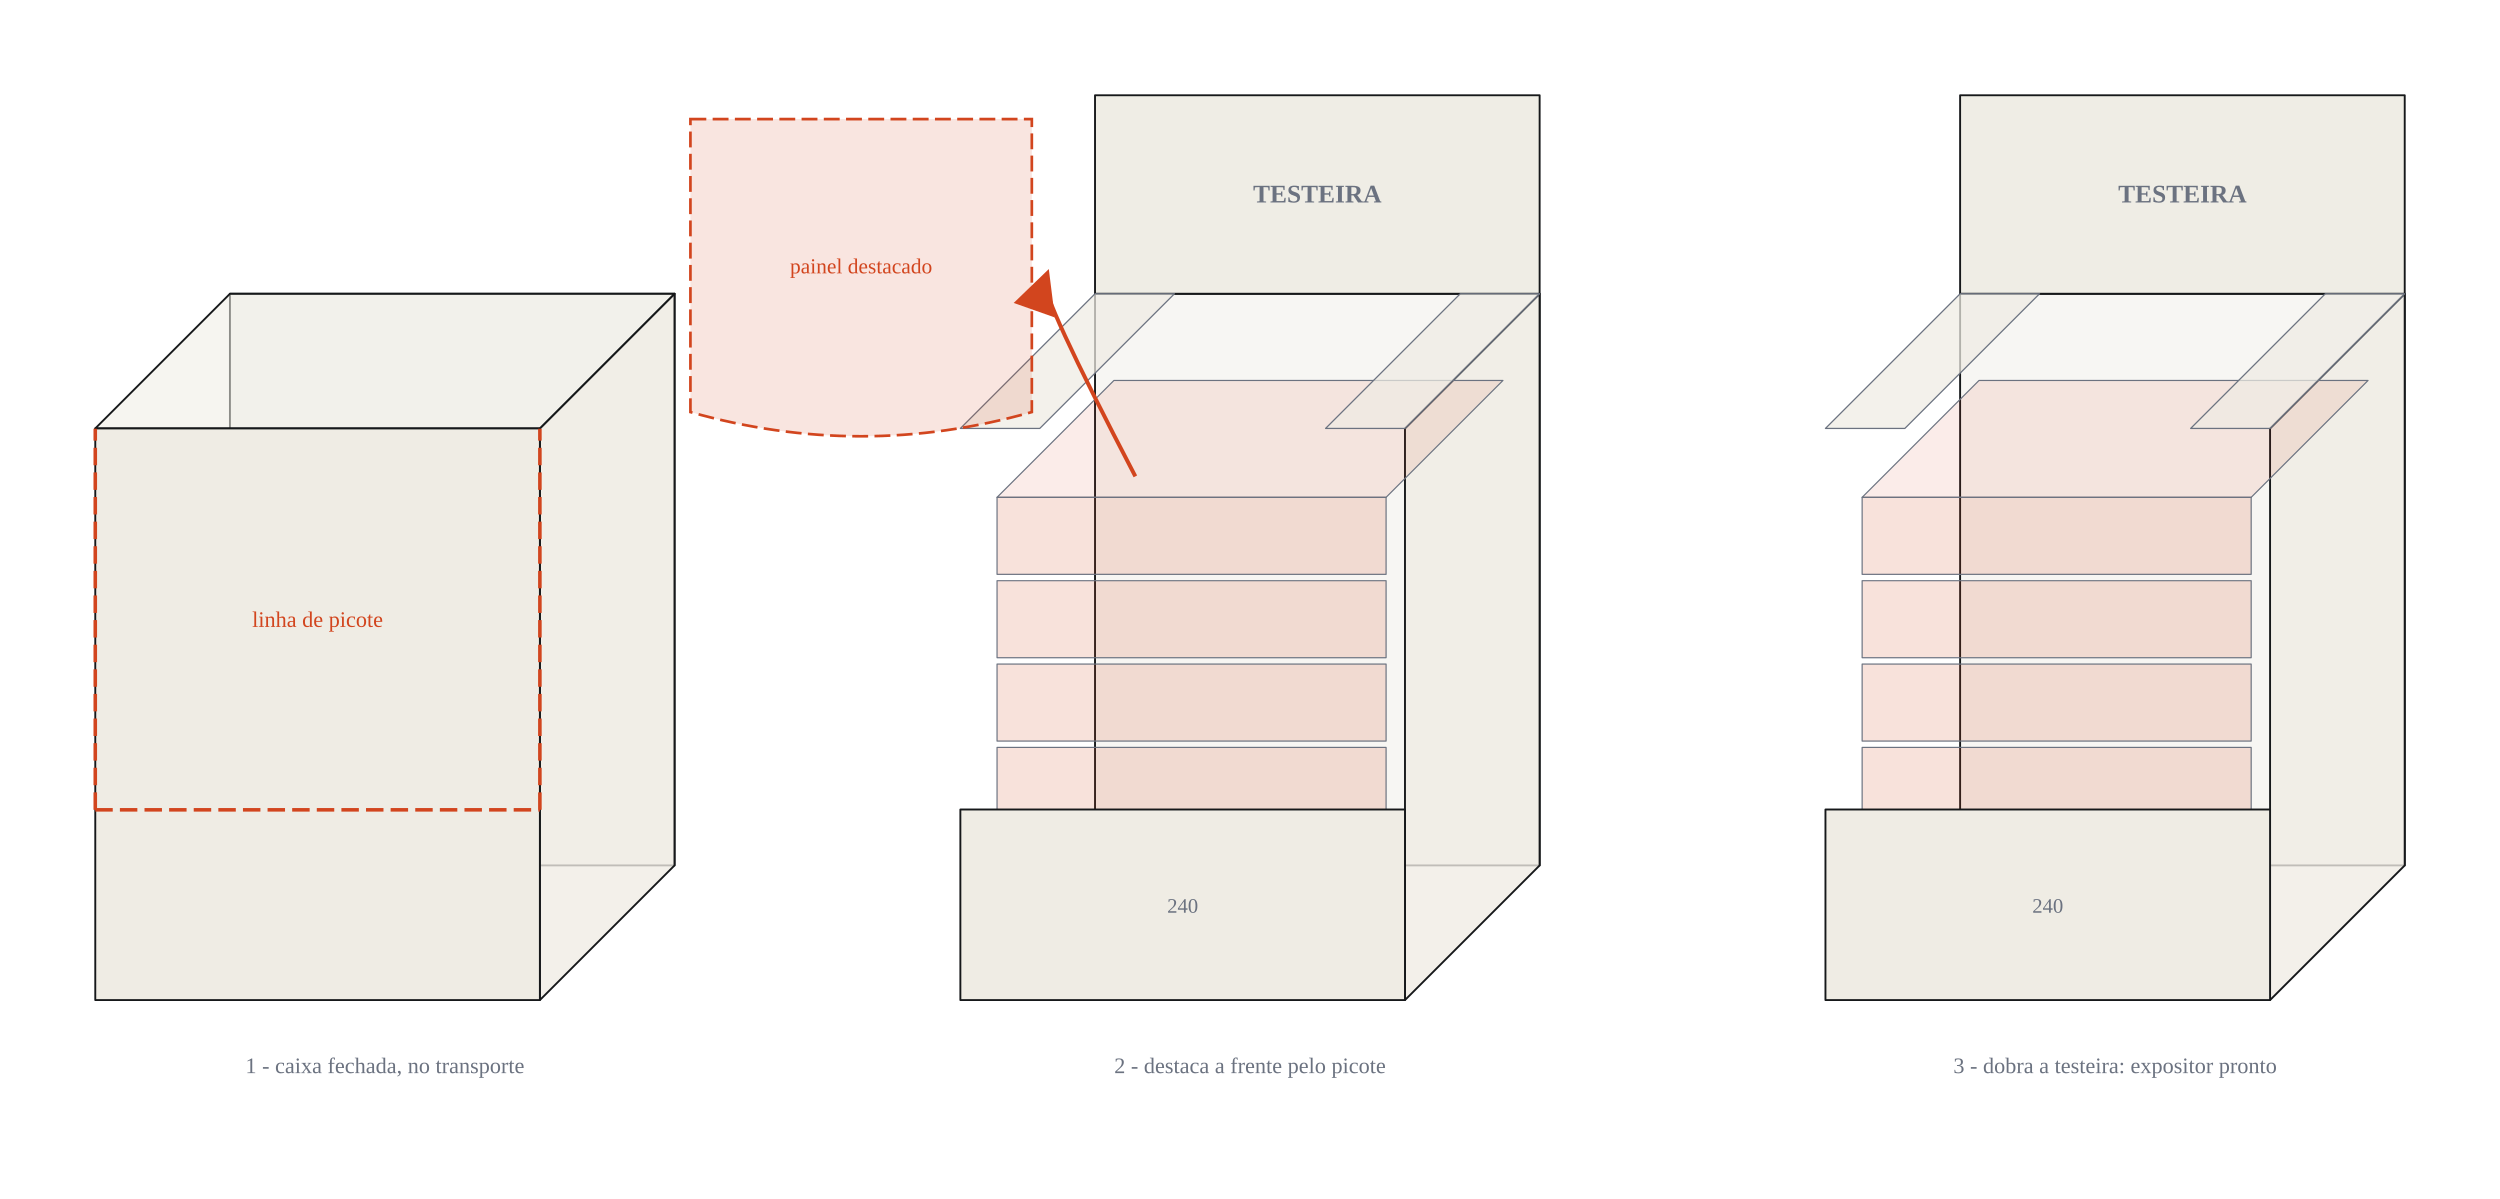
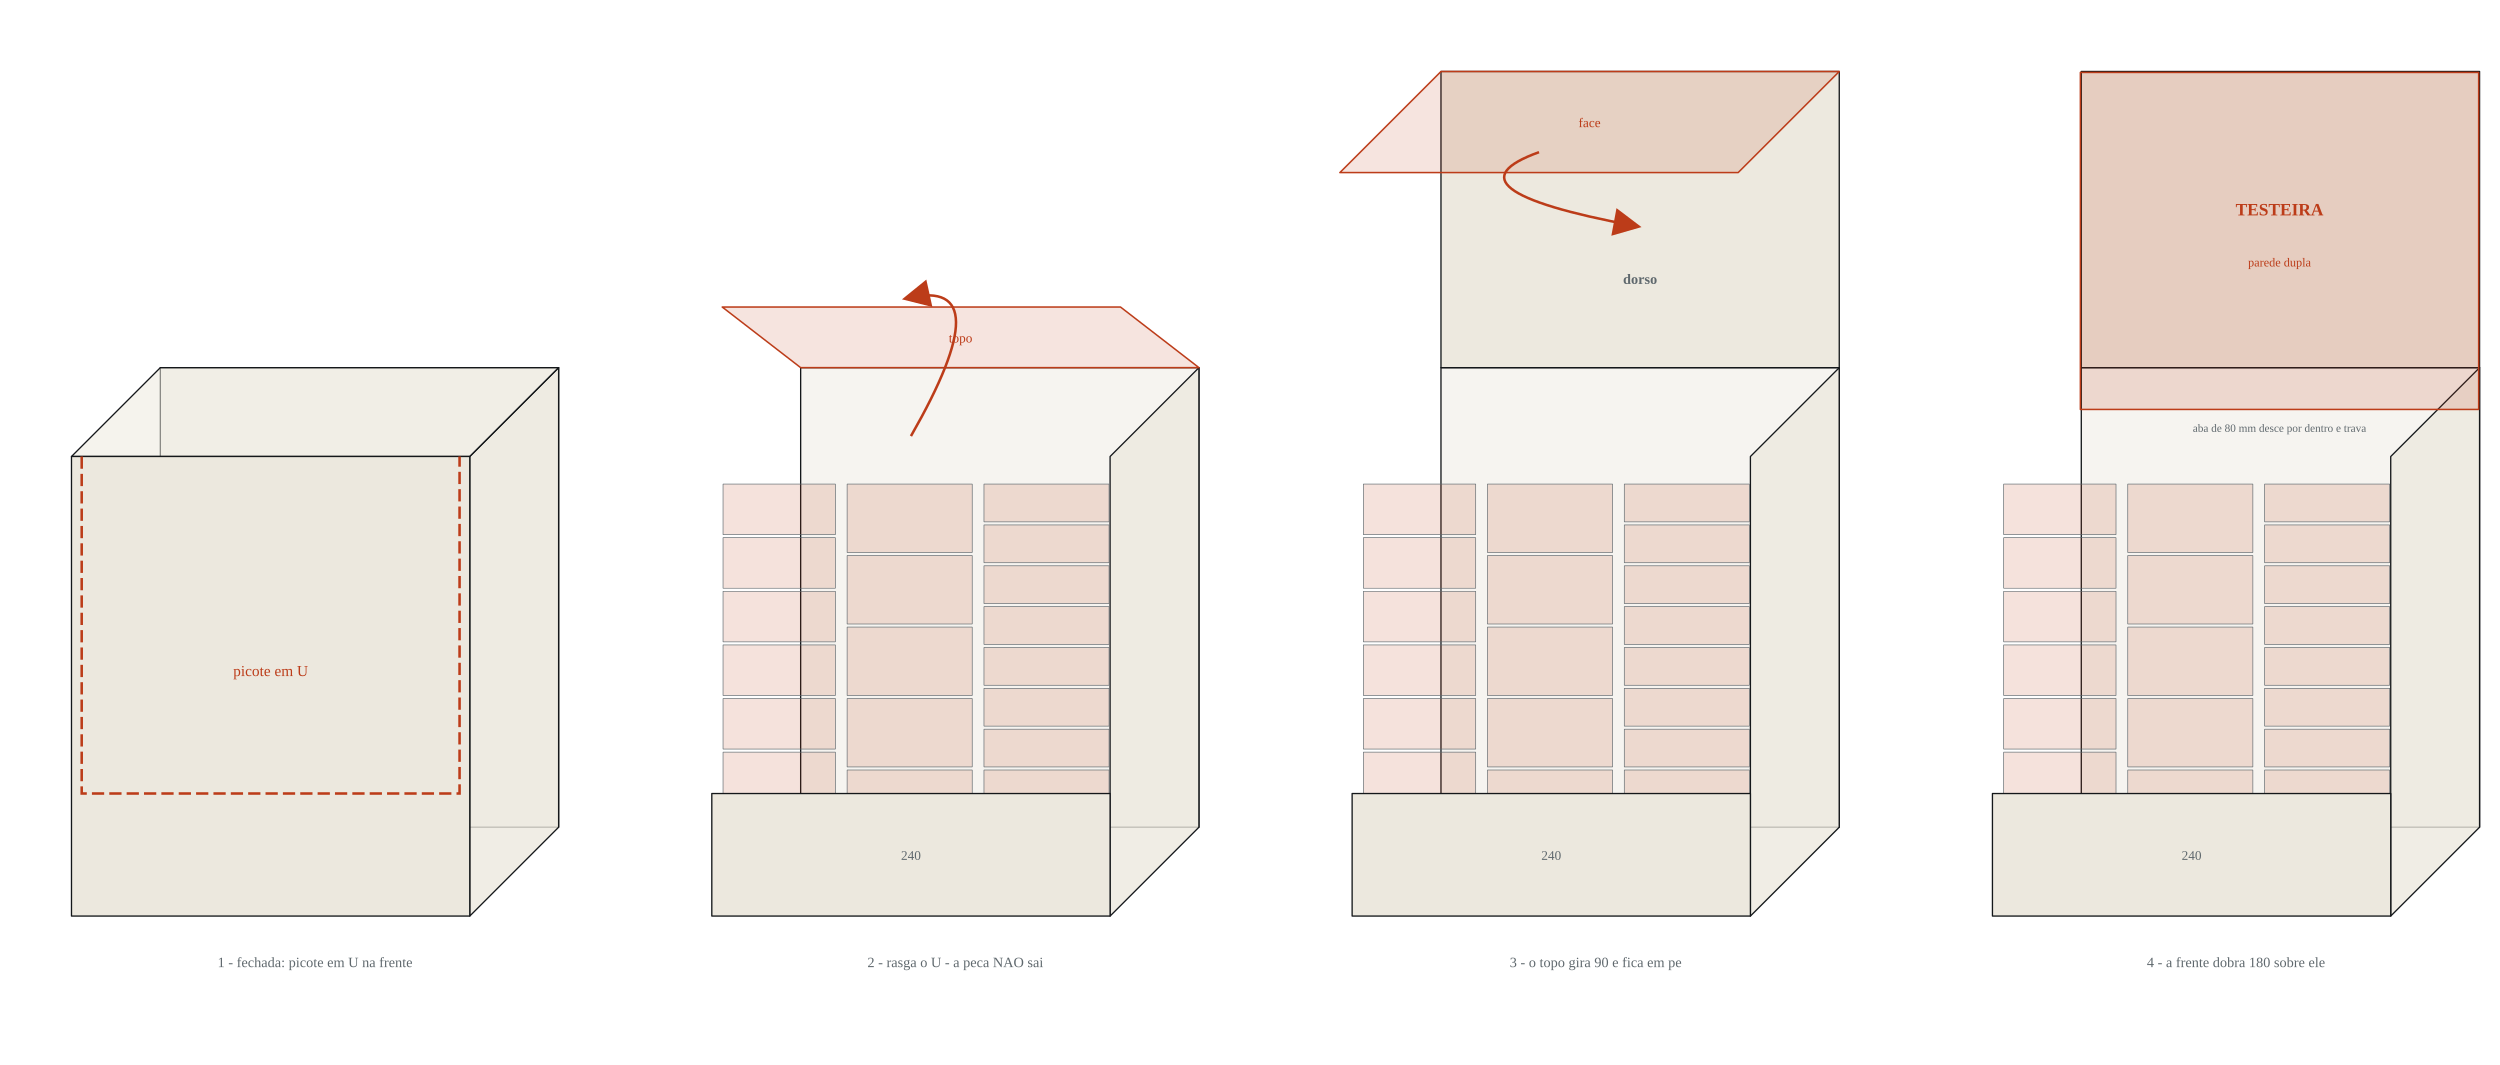
- <svg xmlns="http://www.w3.org/2000/svg" viewBox="-120 -120 3148.8 1509.6" role="img" style="max-width:100%;height:auto">
+ <svg xmlns="http://www.w3.org/2000/svg" viewBox="-140 -140 4896.0 2084.0" role="img">
  <style>text{font-family:var(--figmono, ui-monospace),SFMono-Regular,Menlo,Consolas,monospace}</style>
-   <rect x="-120" y="-120" width="3148.8" height="1509.6" fill="var(--figbg,#FFFFFF)" />
+   <rect x="-140" y="-140" width="4896.0" height="2084.0" fill="var(--figbg,#FFFFFF)" />
  <defs>
    <marker id="ar" markerWidth="11" markerHeight="11" refX="8" refY="5.5" orient="auto">
-       <path d="M0 0 L11 5.5 L0 11 z" fill="var(--picote,#D2451E)" />
+       <path d="M0 0 L11 5.5 L0 11 z" fill="var(--picote,#BC3C19)" />
    </marker>
  </defs>
-   <polygon points="169.6,970.0 729.6,970.0 729.6,250.0 169.6,250.0" fill="var(--board,#EFECE4)" fill-opacity="0.45" stroke="var(--cut,#16181A)" stroke-width="2.4" stroke-linejoin="round" />
-   <polygon points="560.0,1139.6 729.6,970.0 729.6,250.0 560.0,419.6" fill="var(--board,#EFECE4)" fill-opacity="0.78" stroke="var(--cut,#16181A)" stroke-width="2.4" stroke-linejoin="round" />
-   <polygon points="0.0,419.6 560.0,419.6 729.6,250.0 169.6,250.0" fill="var(--board,#EFECE4)" fill-opacity="0.55" stroke="var(--cut,#16181A)" stroke-width="2.4" stroke-linejoin="round" />
-   <polygon points="0.0,1139.6 560.0,1139.6 560.0,419.6 0.0,419.6" fill="var(--board,#EFECE4)" fill-opacity="1.0" stroke="var(--cut,#16181A)" stroke-width="2.4" stroke-linejoin="round" />
-   <path d="M0 900 H560 M0 900 V420 M560 900 V420" stroke="var(--picote,#D2451E)" stroke-width="4.5" stroke-dasharray="22 9" fill="none" />
-   <text x="280.0" y="669.6" font-size="28" font-weight="500" fill="var(--picote,#D2451E)" text-anchor="middle">linha de picote</text>
-   <text x="364.8" y="1231.6" font-size="28" font-weight="500" fill="var(--mut,#6B7280)" text-anchor="middle">1 - caixa fechada, no transporte</text>
-   <polygon points="1259.2,970.0 1819.2,970.0 1819.2,250.0 1259.2,250.0" fill="var(--board,#EFECE4)" fill-opacity="0.45" stroke="var(--cut,#16181A)" stroke-width="2.4" stroke-linejoin="round" />
-   <polygon points="1259.2,250.0 1819.2,250.0 1819.2,-0.0 1259.2,-0.0" fill="var(--board,#EFECE4)" fill-opacity="0.95" stroke="var(--cut,#16181A)" stroke-width="2.4" stroke-linejoin="round" />
-   <text x="1539.2" y="135.0" font-size="32" font-weight="700" fill="var(--mut,#6B7280)" text-anchor="middle">TESTEIRA</text>
-   <polygon points="1649.6,1139.6 1819.2,970.0 1819.2,250.0 1649.6,419.6" fill="var(--board,#EFECE4)" fill-opacity="0.78" stroke="var(--cut,#16181A)" stroke-width="2.4" stroke-linejoin="round" />
-   <polygon points="1135.8,1128.4 1625.8,1128.4 1625.8,1031.4 1135.8,1031.4" fill="var(--picote,#D2451E)" fill-opacity="0.16" stroke="var(--mut,#6B7280)" stroke-width="1.5" stroke-linejoin="round" />
-   <polygon points="1135.8,1023.4 1625.8,1023.4 1625.8,926.4 1135.8,926.4" fill="var(--picote,#D2451E)" fill-opacity="0.16" stroke="var(--mut,#6B7280)" stroke-width="1.5" stroke-linejoin="round" />
-   <polygon points="1135.8,918.4 1625.8,918.4 1625.8,821.4 1135.8,821.4" fill="var(--picote,#D2451E)" fill-opacity="0.16" stroke="var(--mut,#6B7280)" stroke-width="1.5" stroke-linejoin="round" />
-   <polygon points="1135.8,813.4 1625.8,813.4 1625.8,716.4 1135.8,716.4" fill="var(--picote,#D2451E)" fill-opacity="0.16" stroke="var(--mut,#6B7280)" stroke-width="1.5" stroke-linejoin="round" />
-   <polygon points="1135.8,708.4 1625.8,708.4 1625.8,611.4 1135.8,611.4" fill="var(--picote,#D2451E)" fill-opacity="0.16" stroke="var(--mut,#6B7280)" stroke-width="1.5" stroke-linejoin="round" />
-   <polygon points="1135.8,603.4 1625.8,603.4 1625.8,506.4 1135.8,506.4" fill="var(--picote,#D2451E)" fill-opacity="0.16" stroke="var(--mut,#6B7280)" stroke-width="1.5" stroke-linejoin="round" />
-   <polygon points="1135.8,506.4 1625.8,506.4 1773.0,359.2 1283.0,359.2" fill="var(--picote,#D2451E)" fill-opacity="0.1" stroke="var(--mut,#6B7280)" stroke-width="1.5" stroke-linejoin="round" />
-   <polygon points="1089.6,419.6 1189.6,419.6 1359.2,250.0 1259.2,250.0" fill="var(--board,#EFECE4)" fill-opacity="0.72" stroke="var(--mut,#6B7280)" stroke-width="1.6" stroke-linejoin="round" />
-   <polygon points="1549.6,419.6 1649.6,419.6 1819.2,250.0 1719.2,250.0" fill="var(--board,#EFECE4)" fill-opacity="0.72" stroke="var(--mut,#6B7280)" stroke-width="1.6" stroke-linejoin="round" />
-   <polygon points="1089.6,1139.6 1649.6,1139.6 1649.6,899.6 1089.6,899.6" fill="var(--board,#EFECE4)" fill-opacity="1.0" stroke="var(--cut,#16181A)" stroke-width="2.4" stroke-linejoin="round" />
-   <text x="1369.6" y="1029.6" font-size="26" font-weight="500" fill="var(--mut,#6B7280)" text-anchor="middle">240</text>
-   <path d="M749.6 30 h430 v369 q-215 61 -430 0 z" fill="var(--picote,#D2451E)" fill-opacity="0.14" stroke="var(--picote,#D2451E)" stroke-width="3.4" stroke-dasharray="20 8" />
-   <text x="964.6" y="224.3" font-size="27" font-weight="500" fill="var(--picote,#D2451E)" text-anchor="middle">painel destacado</text>
-   <path d="M1310 480 Q1190 250 1196 233" stroke="var(--picote,#D2451E)" stroke-width="5" fill="none" marker-end="url(#ar)" />
-   <text x="1454.4" y="1231.6" font-size="28" font-weight="500" fill="var(--mut,#6B7280)" text-anchor="middle">2 - destaca a frente pelo picote</text>
-   <polygon points="2348.8,970.0 2908.8,970.0 2908.8,250.0 2348.8,250.0" fill="var(--board,#EFECE4)" fill-opacity="0.45" stroke="var(--cut,#16181A)" stroke-width="2.4" stroke-linejoin="round" />
-   <polygon points="2348.8,250.0 2908.8,250.0 2908.8,-0.0 2348.8,-0.0" fill="var(--board,#EFECE4)" fill-opacity="0.95" stroke="var(--cut,#16181A)" stroke-width="2.4" stroke-linejoin="round" />
-   <text x="2628.8" y="135.0" font-size="32" font-weight="700" fill="var(--mut,#6B7280)" text-anchor="middle">TESTEIRA</text>
-   <polygon points="2739.2,1139.6 2908.8,970.0 2908.8,250.0 2739.2,419.6" fill="var(--board,#EFECE4)" fill-opacity="0.78" stroke="var(--cut,#16181A)" stroke-width="2.4" stroke-linejoin="round" />
-   <polygon points="2225.4,1128.4 2715.4,1128.4 2715.4,1031.4 2225.4,1031.4" fill="var(--picote,#D2451E)" fill-opacity="0.16" stroke="var(--mut,#6B7280)" stroke-width="1.5" stroke-linejoin="round" />
-   <polygon points="2225.4,1023.4 2715.4,1023.4 2715.4,926.4 2225.4,926.4" fill="var(--picote,#D2451E)" fill-opacity="0.16" stroke="var(--mut,#6B7280)" stroke-width="1.5" stroke-linejoin="round" />
-   <polygon points="2225.4,918.4 2715.4,918.4 2715.4,821.4 2225.4,821.4" fill="var(--picote,#D2451E)" fill-opacity="0.16" stroke="var(--mut,#6B7280)" stroke-width="1.5" stroke-linejoin="round" />
-   <polygon points="2225.4,813.4 2715.4,813.4 2715.4,716.4 2225.4,716.4" fill="var(--picote,#D2451E)" fill-opacity="0.16" stroke="var(--mut,#6B7280)" stroke-width="1.5" stroke-linejoin="round" />
-   <polygon points="2225.4,708.4 2715.4,708.4 2715.4,611.4 2225.4,611.4" fill="var(--picote,#D2451E)" fill-opacity="0.16" stroke="var(--mut,#6B7280)" stroke-width="1.5" stroke-linejoin="round" />
-   <polygon points="2225.4,603.4 2715.4,603.4 2715.4,506.4 2225.4,506.4" fill="var(--picote,#D2451E)" fill-opacity="0.16" stroke="var(--mut,#6B7280)" stroke-width="1.5" stroke-linejoin="round" />
-   <polygon points="2225.4,506.4 2715.4,506.4 2862.6,359.2 2372.6,359.2" fill="var(--picote,#D2451E)" fill-opacity="0.1" stroke="var(--mut,#6B7280)" stroke-width="1.5" stroke-linejoin="round" />
-   <polygon points="2179.2,419.6 2279.2,419.6 2448.8,250.0 2348.8,250.0" fill="var(--board,#EFECE4)" fill-opacity="0.72" stroke="var(--mut,#6B7280)" stroke-width="1.6" stroke-linejoin="round" />
-   <polygon points="2639.2,419.6 2739.2,419.6 2908.8,250.0 2808.8,250.0" fill="var(--board,#EFECE4)" fill-opacity="0.72" stroke="var(--mut,#6B7280)" stroke-width="1.6" stroke-linejoin="round" />
-   <polygon points="2179.2,1139.6 2739.2,1139.6 2739.2,899.6 2179.2,899.6" fill="var(--board,#EFECE4)" fill-opacity="1.0" stroke="var(--cut,#16181A)" stroke-width="2.4" stroke-linejoin="round" />
-   <text x="2459.2" y="1029.6" font-size="26" font-weight="500" fill="var(--mut,#6B7280)" text-anchor="middle">240</text>
-   <text x="2544.0" y="1231.6" font-size="28" font-weight="500" fill="var(--mut,#6B7280)" text-anchor="middle">3 - dobra a testeira: expositor pronto</text>
+   <polygon points="174.0,1480.0 954.0,1480.0 954.0,580.0 174.0,580.0" fill="var(--board,#ECE8DE)" fill-opacity="0.45" stroke="var(--cut,#14171A)" stroke-width="2.6" stroke-linejoin="round" />
+   <polygon points="780.0,1654.0 954.0,1480.0 954.0,580.0 780.0,754.0" fill="var(--board,#ECE8DE)" fill-opacity="0.8" stroke="var(--cut,#14171A)" stroke-width="2.6" stroke-linejoin="round" />
+   <polygon points="0.0,754.0 780.0,754.0 954.0,580.0 174.0,580.0" fill="var(--board,#ECE8DE)" fill-opacity="0.55" stroke="var(--cut,#14171A)" stroke-width="2.6" stroke-linejoin="round" />
+   <polygon points="0.0,1654.0 780.0,1654.0 780.0,754.0 0.0,754.0" fill="var(--board,#ECE8DE)" fill-opacity="1.0" stroke="var(--cut,#14171A)" stroke-width="2.6" stroke-linejoin="round" />
+   <path d="M20 754 L20 1414 L760 1414 L760 754" stroke="var(--picote,#BC3C19)" stroke-width="5" stroke-dasharray="24 10" fill="none" />
+   <text x="390.0" y="1184.0" font-size="30" font-weight="500" fill="var(--picote,#BC3C19)" text-anchor="middle">picote em U</text>
+   <text x="477.0" y="1754.0" font-size="28" font-weight="500" fill="var(--mut,#5F686D)" text-anchor="middle">1 - fechada: picote em U na frente</text>
+   <polygon points="1428.0,1480.0 2208.0,1480.0 2208.0,580.0 1428.0,580.0" fill="var(--board,#ECE8DE)" fill-opacity="0.45" stroke="var(--cut,#14171A)" stroke-width="2.6" stroke-linejoin="round" />
+   <polygon points="2034.0,1654.0 2208.0,1480.0 2208.0,580.0 2034.0,754.0" fill="var(--board,#ECE8DE)" fill-opacity="0.8" stroke="var(--cut,#14171A)" stroke-width="2.6" stroke-linejoin="round" />
+   <polygon points="1276.0,1642.0 1496.0,1642.0 1496.0,1543.0 1276.0,1543.0" fill="var(--picote,#BC3C19)" fill-opacity="0.15" stroke="var(--mut,#5F686D)" stroke-width="1.3" stroke-linejoin="round" />
+   <polygon points="1276.0,1537.0 1496.0,1537.0 1496.0,1438.0 1276.0,1438.0" fill="var(--picote,#BC3C19)" fill-opacity="0.15" stroke="var(--mut,#5F686D)" stroke-width="1.3" stroke-linejoin="round" />
+   <polygon points="1276.0,1432.0 1496.0,1432.0 1496.0,1333.0 1276.0,1333.0" fill="var(--picote,#BC3C19)" fill-opacity="0.15" stroke="var(--mut,#5F686D)" stroke-width="1.3" stroke-linejoin="round" />
+   <polygon points="1276.0,1327.0 1496.0,1327.0 1496.0,1228.0 1276.0,1228.0" fill="var(--picote,#BC3C19)" fill-opacity="0.15" stroke="var(--mut,#5F686D)" stroke-width="1.3" stroke-linejoin="round" />
+   <polygon points="1276.0,1222.0 1496.0,1222.0 1496.0,1123.0 1276.0,1123.0" fill="var(--picote,#BC3C19)" fill-opacity="0.15" stroke="var(--mut,#5F686D)" stroke-width="1.3" stroke-linejoin="round" />
+   <polygon points="1276.0,1117.0 1496.0,1117.0 1496.0,1018.0 1276.0,1018.0" fill="var(--picote,#BC3C19)" fill-opacity="0.15" stroke="var(--mut,#5F686D)" stroke-width="1.3" stroke-linejoin="round" />
+   <polygon points="1276.0,1012.0 1496.0,1012.0 1496.0,913.0 1276.0,913.0" fill="var(--picote,#BC3C19)" fill-opacity="0.15" stroke="var(--mut,#5F686D)" stroke-width="1.3" stroke-linejoin="round" />
+   <polygon points="1276.0,907.0 1496.0,907.0 1496.0,808.0 1276.0,808.0" fill="var(--picote,#BC3C19)" fill-opacity="0.15" stroke="var(--mut,#5F686D)" stroke-width="1.3" stroke-linejoin="round" />
+   <polygon points="1519.0,1642.0 1764.0,1642.0 1764.0,1508.0 1519.0,1508.0" fill="var(--picote,#BC3C19)" fill-opacity="0.15" stroke="var(--mut,#5F686D)" stroke-width="1.3" stroke-linejoin="round" />
+   <polygon points="1519.0,1502.0 1764.0,1502.0 1764.0,1368.0 1519.0,1368.0" fill="var(--picote,#BC3C19)" fill-opacity="0.15" stroke="var(--mut,#5F686D)" stroke-width="1.3" stroke-linejoin="round" />
+   <polygon points="1519.0,1362.0 1764.0,1362.0 1764.0,1228.0 1519.0,1228.0" fill="var(--picote,#BC3C19)" fill-opacity="0.15" stroke="var(--mut,#5F686D)" stroke-width="1.3" stroke-linejoin="round" />
+   <polygon points="1519.0,1222.0 1764.0,1222.0 1764.0,1088.0 1519.0,1088.0" fill="var(--picote,#BC3C19)" fill-opacity="0.15" stroke="var(--mut,#5F686D)" stroke-width="1.3" stroke-linejoin="round" />
+   <polygon points="1519.0,1082.0 1764.0,1082.0 1764.0,948.0 1519.0,948.0" fill="var(--picote,#BC3C19)" fill-opacity="0.15" stroke="var(--mut,#5F686D)" stroke-width="1.3" stroke-linejoin="round" />
+   <polygon points="1519.0,942.0 1764.0,942.0 1764.0,808.0 1519.0,808.0" fill="var(--picote,#BC3C19)" fill-opacity="0.15" stroke="var(--mut,#5F686D)" stroke-width="1.3" stroke-linejoin="round" />
+   <polygon points="1787.0,1602.0 2032.0,1602.0 2032.0,1528.0 1787.0,1528.0" fill="var(--picote,#BC3C19)" fill-opacity="0.15" stroke="var(--mut,#5F686D)" stroke-width="1.3" stroke-linejoin="round" />
+   <polygon points="1787.0,1522.0 2032.0,1522.0 2032.0,1448.0 1787.0,1448.0" fill="var(--picote,#BC3C19)" fill-opacity="0.15" stroke="var(--mut,#5F686D)" stroke-width="1.3" stroke-linejoin="round" />
+   <polygon points="1787.0,1442.0 2032.0,1442.0 2032.0,1368.0 1787.0,1368.0" fill="var(--picote,#BC3C19)" fill-opacity="0.15" stroke="var(--mut,#5F686D)" stroke-width="1.3" stroke-linejoin="round" />
+   <polygon points="1787.0,1362.0 2032.0,1362.0 2032.0,1288.0 1787.0,1288.0" fill="var(--picote,#BC3C19)" fill-opacity="0.15" stroke="var(--mut,#5F686D)" stroke-width="1.3" stroke-linejoin="round" />
+   <polygon points="1787.0,1282.0 2032.0,1282.0 2032.0,1208.0 1787.0,1208.0" fill="var(--picote,#BC3C19)" fill-opacity="0.15" stroke="var(--mut,#5F686D)" stroke-width="1.3" stroke-linejoin="round" />
+   <polygon points="1787.0,1202.0 2032.0,1202.0 2032.0,1128.0 1787.0,1128.0" fill="var(--picote,#BC3C19)" fill-opacity="0.15" stroke="var(--mut,#5F686D)" stroke-width="1.3" stroke-linejoin="round" />
+   <polygon points="1787.0,1122.0 2032.0,1122.0 2032.0,1048.0 1787.0,1048.0" fill="var(--picote,#BC3C19)" fill-opacity="0.15" stroke="var(--mut,#5F686D)" stroke-width="1.3" stroke-linejoin="round" />
+   <polygon points="1787.0,1042.0 2032.0,1042.0 2032.0,968.0 1787.0,968.0" fill="var(--picote,#BC3C19)" fill-opacity="0.15" stroke="var(--mut,#5F686D)" stroke-width="1.3" stroke-linejoin="round" />
+   <polygon points="1787.0,962.0 2032.0,962.0 2032.0,888.0 1787.0,888.0" fill="var(--picote,#BC3C19)" fill-opacity="0.15" stroke="var(--mut,#5F686D)" stroke-width="1.3" stroke-linejoin="round" />
+   <polygon points="1787.0,882.0 2032.0,882.0 2032.0,808.0 1787.0,808.0" fill="var(--picote,#BC3C19)" fill-opacity="0.15" stroke="var(--mut,#5F686D)" stroke-width="1.3" stroke-linejoin="round" />
+   <polygon points="1254.0,1654.0 2034.0,1654.0 2034.0,1414.0 1254.0,1414.0" fill="var(--board,#ECE8DE)" fill-opacity="1.0" stroke="var(--cut,#14171A)" stroke-width="2.6" stroke-linejoin="round" />
+   <text x="1644.0" y="1544.0" font-size="26" font-weight="500" fill="var(--mut,#5F686D)" text-anchor="middle">240</text>
+   <polygon points="1428.0,580.0 2208.0,580.0 2054.4,461.3 1274.4,461.3" fill="var(--picote,#BC3C19)" fill-opacity="0.14" stroke="var(--picote,#BC3C19)" stroke-width="3" stroke-linejoin="round" />
+   <text x="1741.2" y="530.7" font-size="26" font-weight="500" fill="var(--picote,#BC3C19)" text-anchor="middle">topo</text>
+   <path d="M1644 714 Q1822 403 1641 443" stroke="var(--picote,#BC3C19)" stroke-width="5" fill="none" marker-end="url(#ar)" />
+   <text x="1731.0" y="1754.0" font-size="28" font-weight="500" fill="var(--mut,#5F686D)" text-anchor="middle">2 - rasga o U - a peca NAO sai</text>
+   <polygon points="2682.0,1480.0 3462.0,1480.0 3462.0,580.0 2682.0,580.0" fill="var(--board,#ECE8DE)" fill-opacity="0.45" stroke="var(--cut,#14171A)" stroke-width="2.6" stroke-linejoin="round" />
+   <polygon points="3288.0,1654.0 3462.0,1480.0 3462.0,580.0 3288.0,754.0" fill="var(--board,#ECE8DE)" fill-opacity="0.8" stroke="var(--cut,#14171A)" stroke-width="2.6" stroke-linejoin="round" />
+   <polygon points="2530.0,1642.0 2750.0,1642.0 2750.0,1543.0 2530.0,1543.0" fill="var(--picote,#BC3C19)" fill-opacity="0.15" stroke="var(--mut,#5F686D)" stroke-width="1.3" stroke-linejoin="round" />
+   <polygon points="2530.0,1537.0 2750.0,1537.0 2750.0,1438.0 2530.0,1438.0" fill="var(--picote,#BC3C19)" fill-opacity="0.15" stroke="var(--mut,#5F686D)" stroke-width="1.3" stroke-linejoin="round" />
+   <polygon points="2530.0,1432.0 2750.0,1432.0 2750.0,1333.0 2530.0,1333.0" fill="var(--picote,#BC3C19)" fill-opacity="0.15" stroke="var(--mut,#5F686D)" stroke-width="1.3" stroke-linejoin="round" />
+   <polygon points="2530.0,1327.0 2750.0,1327.0 2750.0,1228.0 2530.0,1228.0" fill="var(--picote,#BC3C19)" fill-opacity="0.15" stroke="var(--mut,#5F686D)" stroke-width="1.3" stroke-linejoin="round" />
+   <polygon points="2530.0,1222.0 2750.0,1222.0 2750.0,1123.0 2530.0,1123.0" fill="var(--picote,#BC3C19)" fill-opacity="0.15" stroke="var(--mut,#5F686D)" stroke-width="1.3" stroke-linejoin="round" />
+   <polygon points="2530.0,1117.0 2750.0,1117.0 2750.0,1018.0 2530.0,1018.0" fill="var(--picote,#BC3C19)" fill-opacity="0.15" stroke="var(--mut,#5F686D)" stroke-width="1.3" stroke-linejoin="round" />
+   <polygon points="2530.0,1012.0 2750.0,1012.0 2750.0,913.0 2530.0,913.0" fill="var(--picote,#BC3C19)" fill-opacity="0.15" stroke="var(--mut,#5F686D)" stroke-width="1.3" stroke-linejoin="round" />
+   <polygon points="2530.0,907.0 2750.0,907.0 2750.0,808.0 2530.0,808.0" fill="var(--picote,#BC3C19)" fill-opacity="0.15" stroke="var(--mut,#5F686D)" stroke-width="1.3" stroke-linejoin="round" />
+   <polygon points="2773.0,1642.0 3018.0,1642.0 3018.0,1508.0 2773.0,1508.0" fill="var(--picote,#BC3C19)" fill-opacity="0.15" stroke="var(--mut,#5F686D)" stroke-width="1.3" stroke-linejoin="round" />
+   <polygon points="2773.0,1502.0 3018.0,1502.0 3018.0,1368.0 2773.0,1368.0" fill="var(--picote,#BC3C19)" fill-opacity="0.15" stroke="var(--mut,#5F686D)" stroke-width="1.3" stroke-linejoin="round" />
+   <polygon points="2773.0,1362.0 3018.0,1362.0 3018.0,1228.0 2773.0,1228.0" fill="var(--picote,#BC3C19)" fill-opacity="0.15" stroke="var(--mut,#5F686D)" stroke-width="1.3" stroke-linejoin="round" />
+   <polygon points="2773.0,1222.0 3018.0,1222.0 3018.0,1088.0 2773.0,1088.0" fill="var(--picote,#BC3C19)" fill-opacity="0.15" stroke="var(--mut,#5F686D)" stroke-width="1.3" stroke-linejoin="round" />
+   <polygon points="2773.0,1082.0 3018.0,1082.0 3018.0,948.0 2773.0,948.0" fill="var(--picote,#BC3C19)" fill-opacity="0.15" stroke="var(--mut,#5F686D)" stroke-width="1.3" stroke-linejoin="round" />
+   <polygon points="2773.0,942.0 3018.0,942.0 3018.0,808.0 2773.0,808.0" fill="var(--picote,#BC3C19)" fill-opacity="0.15" stroke="var(--mut,#5F686D)" stroke-width="1.3" stroke-linejoin="round" />
+   <polygon points="3041.0,1602.0 3286.0,1602.0 3286.0,1528.0 3041.0,1528.0" fill="var(--picote,#BC3C19)" fill-opacity="0.15" stroke="var(--mut,#5F686D)" stroke-width="1.3" stroke-linejoin="round" />
+   <polygon points="3041.0,1522.0 3286.0,1522.0 3286.0,1448.0 3041.0,1448.0" fill="var(--picote,#BC3C19)" fill-opacity="0.15" stroke="var(--mut,#5F686D)" stroke-width="1.3" stroke-linejoin="round" />
+   <polygon points="3041.0,1442.0 3286.0,1442.0 3286.0,1368.0 3041.0,1368.0" fill="var(--picote,#BC3C19)" fill-opacity="0.15" stroke="var(--mut,#5F686D)" stroke-width="1.3" stroke-linejoin="round" />
+   <polygon points="3041.0,1362.0 3286.0,1362.0 3286.0,1288.0 3041.0,1288.0" fill="var(--picote,#BC3C19)" fill-opacity="0.15" stroke="var(--mut,#5F686D)" stroke-width="1.3" stroke-linejoin="round" />
+   <polygon points="3041.0,1282.0 3286.0,1282.0 3286.0,1208.0 3041.0,1208.0" fill="var(--picote,#BC3C19)" fill-opacity="0.15" stroke="var(--mut,#5F686D)" stroke-width="1.3" stroke-linejoin="round" />
+   <polygon points="3041.0,1202.0 3286.0,1202.0 3286.0,1128.0 3041.0,1128.0" fill="var(--picote,#BC3C19)" fill-opacity="0.15" stroke="var(--mut,#5F686D)" stroke-width="1.3" stroke-linejoin="round" />
+   <polygon points="3041.0,1122.0 3286.0,1122.0 3286.0,1048.0 3041.0,1048.0" fill="var(--picote,#BC3C19)" fill-opacity="0.15" stroke="var(--mut,#5F686D)" stroke-width="1.3" stroke-linejoin="round" />
+   <polygon points="3041.0,1042.0 3286.0,1042.0 3286.0,968.0 3041.0,968.0" fill="var(--picote,#BC3C19)" fill-opacity="0.15" stroke="var(--mut,#5F686D)" stroke-width="1.3" stroke-linejoin="round" />
+   <polygon points="3041.0,962.0 3286.0,962.0 3286.0,888.0 3041.0,888.0" fill="var(--picote,#BC3C19)" fill-opacity="0.15" stroke="var(--mut,#5F686D)" stroke-width="1.3" stroke-linejoin="round" />
+   <polygon points="3041.0,882.0 3286.0,882.0 3286.0,808.0 3041.0,808.0" fill="var(--picote,#BC3C19)" fill-opacity="0.15" stroke="var(--mut,#5F686D)" stroke-width="1.3" stroke-linejoin="round" />
+   <polygon points="2508.0,1654.0 3288.0,1654.0 3288.0,1414.0 2508.0,1414.0" fill="var(--board,#ECE8DE)" fill-opacity="1.0" stroke="var(--cut,#14171A)" stroke-width="2.6" stroke-linejoin="round" />
+   <text x="2898.0" y="1544.0" font-size="26" font-weight="500" fill="var(--mut,#5F686D)" text-anchor="middle">240</text>
+   <polygon points="2682.0,580.0 3462.0,580.0 3462.0,0.0 2682.0,0.0" fill="var(--board,#ECE8DE)" fill-opacity="0.95" stroke="var(--cut,#14171A)" stroke-width="2.6" stroke-linejoin="round" />
+   <text x="3072.0" y="416.0" font-size="28" font-weight="700" fill="var(--mut,#5F686D)" text-anchor="middle">dorso</text>
+   <polygon points="2682.0,0.0 3462.0,0.0 3264.0,198.0 2484.0,198.0" fill="var(--picote,#BC3C19)" fill-opacity="0.14" stroke="var(--picote,#BC3C19)" stroke-width="3" stroke-linejoin="round" />
+   <text x="2973.0" y="109.0" font-size="26" font-weight="500" fill="var(--picote,#BC3C19)" text-anchor="middle">face</text>
+   <path d="M2874 158 Q2674 230 3060 302" stroke="var(--picote,#BC3C19)" stroke-width="5" fill="none" marker-end="url(#ar)" />
+   <text x="2985.0" y="1754.0" font-size="28" font-weight="500" fill="var(--mut,#5F686D)" text-anchor="middle">3 - o topo gira 90 e fica em pe</text>
+   <polygon points="3936.0,1480.0 4716.0,1480.0 4716.0,580.0 3936.0,580.0" fill="var(--board,#ECE8DE)" fill-opacity="0.45" stroke="var(--cut,#14171A)" stroke-width="2.6" stroke-linejoin="round" />
+   <polygon points="4542.0,1654.0 4716.0,1480.0 4716.0,580.0 4542.0,754.0" fill="var(--board,#ECE8DE)" fill-opacity="0.8" stroke="var(--cut,#14171A)" stroke-width="2.6" stroke-linejoin="round" />
+   <polygon points="3784.0,1642.0 4004.0,1642.0 4004.0,1543.0 3784.0,1543.0" fill="var(--picote,#BC3C19)" fill-opacity="0.15" stroke="var(--mut,#5F686D)" stroke-width="1.3" stroke-linejoin="round" />
+   <polygon points="3784.0,1537.0 4004.0,1537.0 4004.0,1438.0 3784.0,1438.0" fill="var(--picote,#BC3C19)" fill-opacity="0.15" stroke="var(--mut,#5F686D)" stroke-width="1.3" stroke-linejoin="round" />
+   <polygon points="3784.0,1432.0 4004.0,1432.0 4004.0,1333.0 3784.0,1333.0" fill="var(--picote,#BC3C19)" fill-opacity="0.15" stroke="var(--mut,#5F686D)" stroke-width="1.3" stroke-linejoin="round" />
+   <polygon points="3784.0,1327.0 4004.0,1327.0 4004.0,1228.0 3784.0,1228.0" fill="var(--picote,#BC3C19)" fill-opacity="0.15" stroke="var(--mut,#5F686D)" stroke-width="1.3" stroke-linejoin="round" />
+   <polygon points="3784.0,1222.0 4004.0,1222.0 4004.0,1123.0 3784.0,1123.0" fill="var(--picote,#BC3C19)" fill-opacity="0.15" stroke="var(--mut,#5F686D)" stroke-width="1.3" stroke-linejoin="round" />
+   <polygon points="3784.0,1117.0 4004.0,1117.0 4004.0,1018.0 3784.0,1018.0" fill="var(--picote,#BC3C19)" fill-opacity="0.15" stroke="var(--mut,#5F686D)" stroke-width="1.3" stroke-linejoin="round" />
+   <polygon points="3784.0,1012.0 4004.0,1012.0 4004.0,913.0 3784.0,913.0" fill="var(--picote,#BC3C19)" fill-opacity="0.15" stroke="var(--mut,#5F686D)" stroke-width="1.3" stroke-linejoin="round" />
+   <polygon points="3784.0,907.0 4004.0,907.0 4004.0,808.0 3784.0,808.0" fill="var(--picote,#BC3C19)" fill-opacity="0.15" stroke="var(--mut,#5F686D)" stroke-width="1.3" stroke-linejoin="round" />
+   <polygon points="4027.0,1642.0 4272.0,1642.0 4272.0,1508.0 4027.0,1508.0" fill="var(--picote,#BC3C19)" fill-opacity="0.15" stroke="var(--mut,#5F686D)" stroke-width="1.3" stroke-linejoin="round" />
+   <polygon points="4027.0,1502.0 4272.0,1502.0 4272.0,1368.0 4027.0,1368.0" fill="var(--picote,#BC3C19)" fill-opacity="0.15" stroke="var(--mut,#5F686D)" stroke-width="1.3" stroke-linejoin="round" />
+   <polygon points="4027.0,1362.0 4272.0,1362.0 4272.0,1228.0 4027.0,1228.0" fill="var(--picote,#BC3C19)" fill-opacity="0.15" stroke="var(--mut,#5F686D)" stroke-width="1.3" stroke-linejoin="round" />
+   <polygon points="4027.0,1222.0 4272.0,1222.0 4272.0,1088.0 4027.0,1088.0" fill="var(--picote,#BC3C19)" fill-opacity="0.15" stroke="var(--mut,#5F686D)" stroke-width="1.3" stroke-linejoin="round" />
+   <polygon points="4027.0,1082.0 4272.0,1082.0 4272.0,948.0 4027.0,948.0" fill="var(--picote,#BC3C19)" fill-opacity="0.15" stroke="var(--mut,#5F686D)" stroke-width="1.3" stroke-linejoin="round" />
+   <polygon points="4027.0,942.0 4272.0,942.0 4272.0,808.0 4027.0,808.0" fill="var(--picote,#BC3C19)" fill-opacity="0.15" stroke="var(--mut,#5F686D)" stroke-width="1.3" stroke-linejoin="round" />
+   <polygon points="4295.0,1602.0 4540.0,1602.0 4540.0,1528.0 4295.0,1528.0" fill="var(--picote,#BC3C19)" fill-opacity="0.15" stroke="var(--mut,#5F686D)" stroke-width="1.3" stroke-linejoin="round" />
+   <polygon points="4295.0,1522.0 4540.0,1522.0 4540.0,1448.0 4295.0,1448.0" fill="var(--picote,#BC3C19)" fill-opacity="0.15" stroke="var(--mut,#5F686D)" stroke-width="1.3" stroke-linejoin="round" />
+   <polygon points="4295.0,1442.0 4540.0,1442.0 4540.0,1368.0 4295.0,1368.0" fill="var(--picote,#BC3C19)" fill-opacity="0.15" stroke="var(--mut,#5F686D)" stroke-width="1.3" stroke-linejoin="round" />
+   <polygon points="4295.0,1362.0 4540.0,1362.0 4540.0,1288.0 4295.0,1288.0" fill="var(--picote,#BC3C19)" fill-opacity="0.15" stroke="var(--mut,#5F686D)" stroke-width="1.3" stroke-linejoin="round" />
+   <polygon points="4295.0,1282.0 4540.0,1282.0 4540.0,1208.0 4295.0,1208.0" fill="var(--picote,#BC3C19)" fill-opacity="0.15" stroke="var(--mut,#5F686D)" stroke-width="1.3" stroke-linejoin="round" />
+   <polygon points="4295.0,1202.0 4540.0,1202.0 4540.0,1128.0 4295.0,1128.0" fill="var(--picote,#BC3C19)" fill-opacity="0.15" stroke="var(--mut,#5F686D)" stroke-width="1.3" stroke-linejoin="round" />
+   <polygon points="4295.0,1122.0 4540.0,1122.0 4540.0,1048.0 4295.0,1048.0" fill="var(--picote,#BC3C19)" fill-opacity="0.15" stroke="var(--mut,#5F686D)" stroke-width="1.3" stroke-linejoin="round" />
+   <polygon points="4295.0,1042.0 4540.0,1042.0 4540.0,968.0 4295.0,968.0" fill="var(--picote,#BC3C19)" fill-opacity="0.15" stroke="var(--mut,#5F686D)" stroke-width="1.3" stroke-linejoin="round" />
+   <polygon points="4295.0,962.0 4540.0,962.0 4540.0,888.0 4295.0,888.0" fill="var(--picote,#BC3C19)" fill-opacity="0.15" stroke="var(--mut,#5F686D)" stroke-width="1.3" stroke-linejoin="round" />
+   <polygon points="4295.0,882.0 4540.0,882.0 4540.0,808.0 4295.0,808.0" fill="var(--picote,#BC3C19)" fill-opacity="0.15" stroke="var(--mut,#5F686D)" stroke-width="1.3" stroke-linejoin="round" />
+   <polygon points="3762.0,1654.0 4542.0,1654.0 4542.0,1414.0 3762.0,1414.0" fill="var(--board,#ECE8DE)" fill-opacity="1.0" stroke="var(--cut,#14171A)" stroke-width="2.6" stroke-linejoin="round" />
+   <text x="4152.0" y="1544.0" font-size="26" font-weight="500" fill="var(--mut,#5F686D)" text-anchor="middle">240</text>
+   <polygon points="3936.0,580.0 4716.0,580.0 4716.0,0.0 3936.0,0.0" fill="var(--board,#ECE8DE)" fill-opacity="0.95" stroke="var(--cut,#14171A)" stroke-width="2.6" stroke-linejoin="round" />
+   <polygon points="3934.2,1.8 4714.2,1.8 4714.2,661.8 3934.2,661.8" fill="var(--picote,#BC3C19)" fill-opacity="0.16" stroke="var(--picote,#BC3C19)" stroke-width="3" stroke-linejoin="round" />
+   <text x="4324.2" y="281.8" font-size="34" font-weight="700" fill="var(--picote,#BC3C19)" text-anchor="middle">TESTEIRA</text>
+   <text x="4324.2" y="381.8" font-size="24" font-weight="500" fill="var(--picote,#BC3C19)" text-anchor="middle">parede dupla</text>
+   <line x1="4800.0" y1="0.0" x2="4800.0" y2="580.0" stroke="var(--mut,#5F686D)" stroke-width="1.3" />
+   <path d="M4800.0 0.0 l-4.5 8 h9 z" fill="var(--mut,#5F686D)" />
+   <path d="M4800.0 580.0 l-4.5 -8 h9 z" fill="var(--mut,#5F686D)" />
+   <text x="4790.0" y="290.0" font-size="19" font-weight="500" fill="var(--mut,#5F686D)" text-anchor="middle" transform="rotate(-90,4790.0,290.0)">580</text>
+   <text x="4324.2" y="705.8" font-size="22" font-weight="500" fill="var(--mut,#5F686D)" text-anchor="middle">aba de 80 mm desce por dentro e trava</text>
+   <text x="4239.0" y="1754.0" font-size="28" font-weight="500" fill="var(--mut,#5F686D)" text-anchor="middle">4 - a frente dobra 180 sobre ele</text>
</svg>
